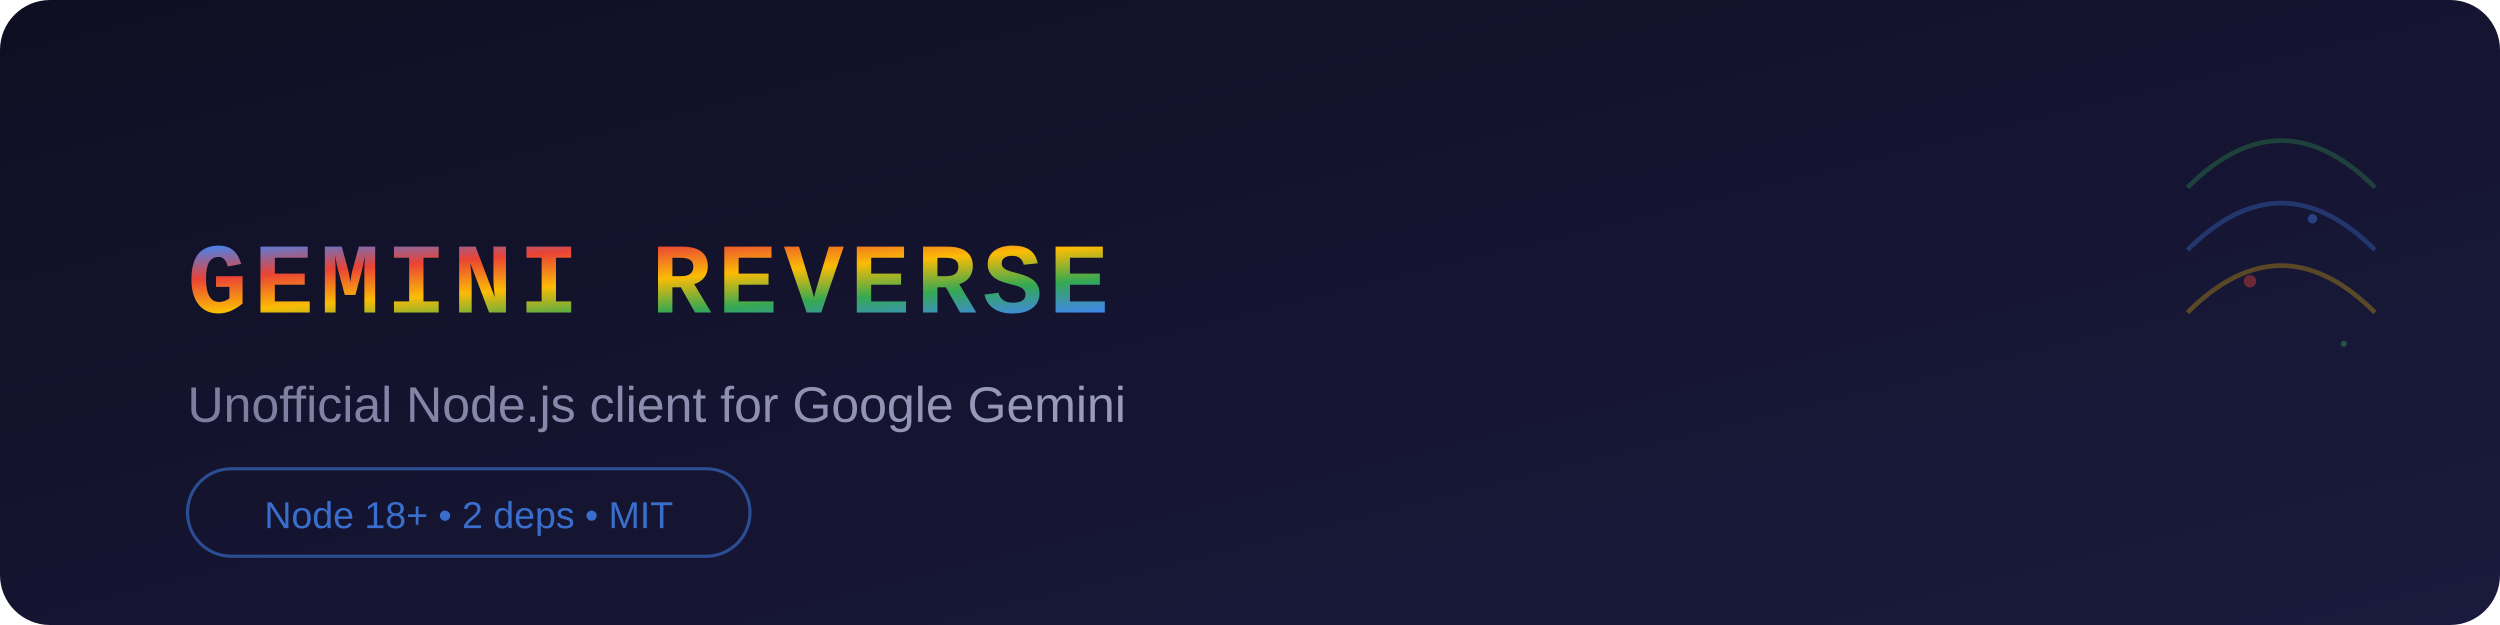
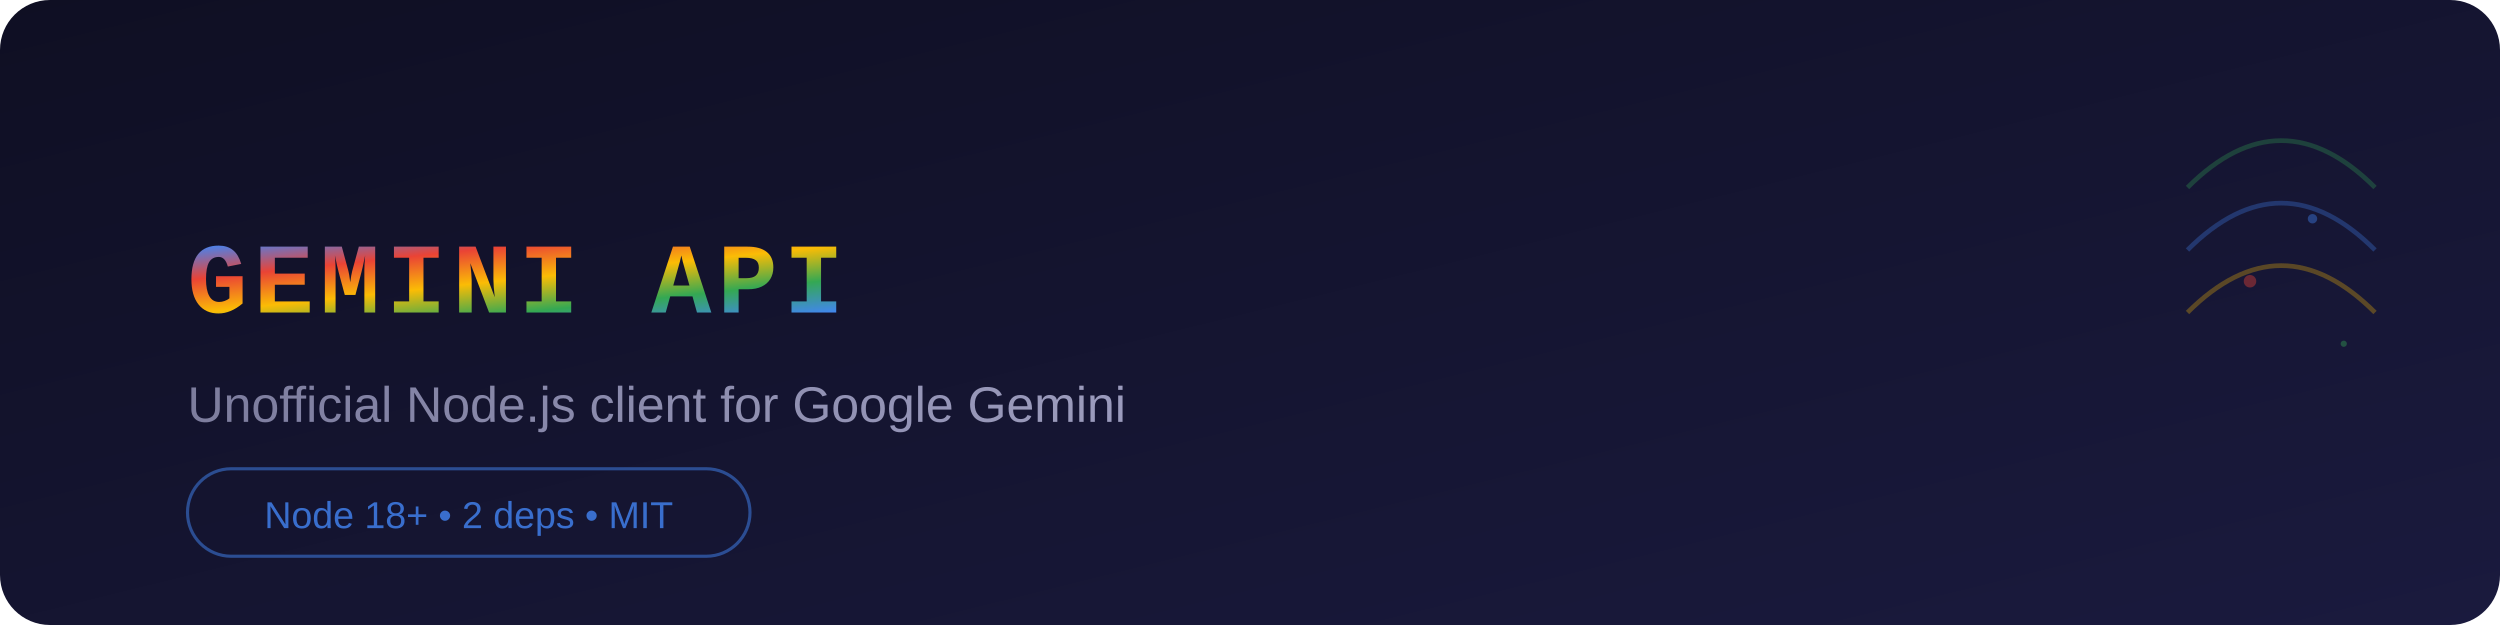
<svg xmlns="http://www.w3.org/2000/svg" viewBox="0 0 800 200" width="800" height="200">
  <defs>
    <linearGradient id="bg" x1="0%" y1="0%" x2="100%" y2="100%">
      <stop offset="0%" style="stop-color:#0f0f23" />
      <stop offset="100%" style="stop-color:#1a1a3e" />
    </linearGradient>
    <linearGradient id="gg" x1="0%" y1="0%" x2="100%" y2="100%">
      <stop offset="0%" style="stop-color:#4285F4" />
      <stop offset="25%" style="stop-color:#EA4335" />
      <stop offset="50%" style="stop-color:#FBBC05" />
      <stop offset="75%" style="stop-color:#34A853" />
      <stop offset="100%" style="stop-color:#4285F4" />
    </linearGradient>
    <linearGradient id="sub" x1="0%" y1="0%" x2="100%" y2="0%">
      <stop offset="0%" style="stop-color:#8888aa" />
      <stop offset="100%" style="stop-color:#aaaacc" />
    </linearGradient>
  </defs>
  <rect width="800" height="200" fill="url(#bg)" rx="16" />
-   <text x="60" y="100" font-family="'Courier New',monospace" font-size="32" font-weight="bold" fill="url(#gg)" letter-spacing="2">GEMINI REVERSE</text>
+   <text x="60" y="100" font-family="'Courier New',monospace" font-size="32" font-weight="bold" fill="url(#gg)" letter-spacing="2">GEMINI API</text>
  <text x="60" y="135" font-family="Arial,sans-serif" font-size="16" fill="url(#sub" opacity="0.9">Unofficial Node.js client for Google Gemini</text>
  <rect x="60" y="150" width="180" height="28" rx="14" fill="none" stroke="#4285F4" stroke-width="1" opacity="0.5" />
  <text x="150" y="169" font-family="Arial,sans-serif" font-size="12" fill="#4285F4" text-anchor="middle" opacity="0.8">Node 18+  •  2 deps  •  MIT</text>
  <path d="M700 60 Q730 30 760 60" stroke="#34A853" stroke-width="1.5" fill="none" opacity="0.3" />
  <path d="M700 80 Q730 50 760 80" stroke="#4285F4" stroke-width="1.5" fill="none" opacity="0.3" />
  <path d="M700 100 Q730 70 760 100" stroke="#FBBC05" stroke-width="1.5" fill="none" opacity="0.3" />
  <circle cx="720" cy="90" r="2" fill="#EA4335" opacity="0.4" />
  <circle cx="740" cy="70" r="1.5" fill="#4285F4" opacity="0.4" />
  <circle cx="750" cy="110" r="1" fill="#34A853" opacity="0.4" />
</svg>
